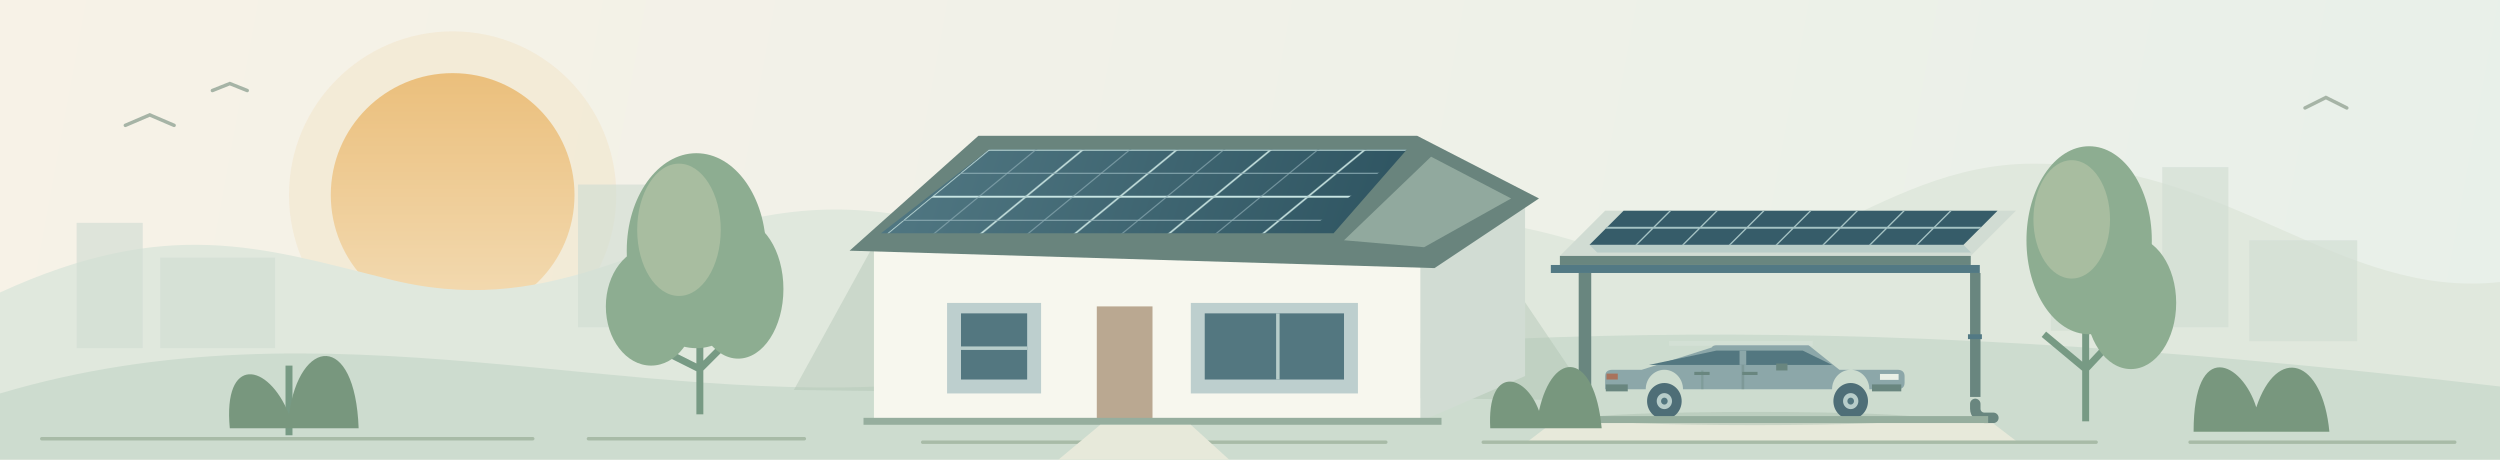
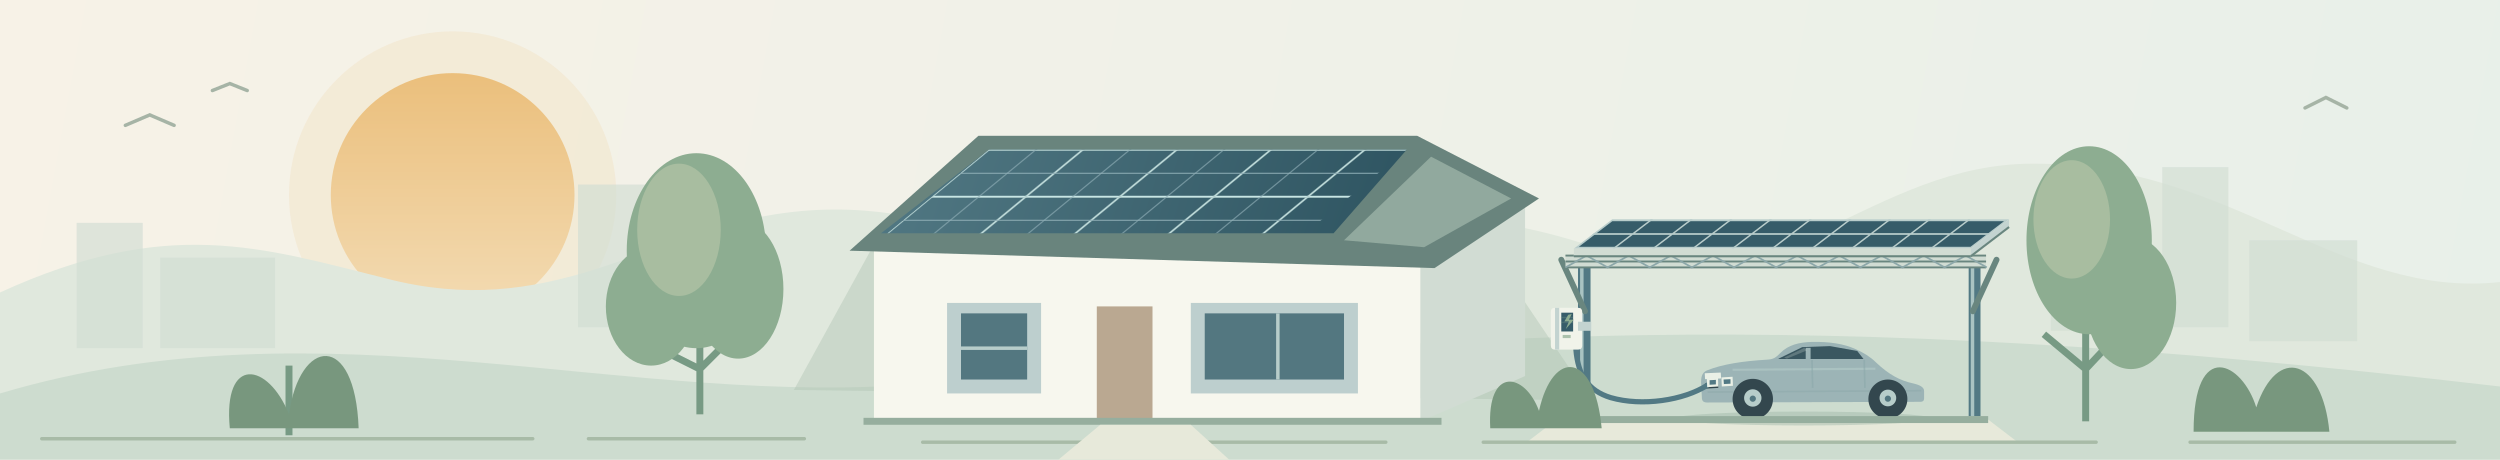
<svg xmlns="http://www.w3.org/2000/svg" width="718" height="132" viewBox="0 0 718 132" fill="none">
  <defs>
    <linearGradient id="sky" x1="0" y1="0" x2="718" y2="132" gradientUnits="userSpaceOnUse">
      <stop stop-color="#F7F2E7" />
      <stop offset="1" stop-color="#E8F0E9" />
    </linearGradient>
    <linearGradient id="sun" x1="132" y1="14" x2="132" y2="92" gradientUnits="userSpaceOnUse">
      <stop stop-color="#EABC76" />
      <stop offset="1" stop-color="#F3DCB5" />
    </linearGradient>
    <linearGradient id="roof" x1="251" y1="41" x2="408" y2="91" gradientUnits="userSpaceOnUse">
      <stop stop-color="#527984" />
      <stop offset="1" stop-color="#2B515E" />
    </linearGradient>
    <pattern id="modules" width="27" height="18" patternUnits="userSpaceOnUse">
      <path d="M0 0H27V18H0Z" stroke="#B6D2D1" stroke-width=".8" />
      <path d="M13.5 0V18M0 9H27" stroke="#8EADB5" stroke-width=".35" />
    </pattern>
  </defs>
  <path fill="url(#sky)" d="M0 0h718v132H0z" />
  <circle cx="130" cy="56" r="47" fill="#F2E3C8" opacity=".5" />
  <circle cx="130" cy="56" r="35" fill="url(#sun)" />
  <path d="M0 84c48-22 75-13 111-4 46 12 74-12 109-18 55-10 83 25 134 11 57-15 78-11 110 0 48 15 73-26 120-26 57 0 88 39 134 34v51H0Z" fill="#E0E8DD" />
  <g fill="#D1DDD3" opacity=".65">
    <path d="M22 64h19v36H22zm24 10h33v26H46zm120-21h21v41h-21zm423 8h26v34h-26zm32-13h19v46h-19zm25 21h31v29h-31z" />
  </g>
  <path d="M0 113c94-28 181 5 267-3 152-14 245-23 451 1v21H0Z" fill="#CDDCCF" />
  <path d="M228 112 250 72h178l29 43Z" fill="#ACC0AF" opacity=".4" />
  <path d="M251 72h157v49H251Z" fill="#F7F7EE" />
  <path d="m408 72 30-15v51l-30 13Z" fill="#D1DCD3" />
  <path d="m244 72 37-33h126l35 18-30 20Z" fill="#69847D" />
  <path d="m253 67 31-24h120l-21 24Z" fill="url(#roof)" />
  <g transform="matrix(1 0 -.91 .75 284 43)">
    <path d="M0 0h120v32H0z" fill="url(#modules)" />
  </g>
  <path d="m386 69 25-24 23 12-25 14Z" fill="#91A99E" />
  <path d="M272 87h27v26h-27zm70 0h48v26h-48z" fill="#BDCFCE" />
  <path d="M276 90h19v19h-19zm70 0h40v19h-40z" fill="#537780" />
  <path d="M315 88h16v33h-16z" fill="#BAA891" />
  <path d="M367 90v19M276 100h19" stroke="#B7CDCA" />
  <path d="M248 121h166" stroke="#96AE9E" stroke-width="2" />
  <path d="M447 120.5h124l8.5 6.5H438.5Z" fill="#E7E9DA" />
-   <path d="M453.4 78.4h3.6v41.1h-3.6zm112.4 0h3v35.6h-3z" fill="#69867F" />
-   <path d="M448 73.5h118l13-13H461Z" fill="#D1DCD3" />
-   <g transform="matrix(1 0 1 -1 456.5 70.32)">
-     <path d="M0 0h107.4v9.8H0z" fill="#365C69" />
-     <path d="M13.43 0v9.8M26.85 0v9.8M40.28 0v9.8M53.7 0v9.8M67.13 0v9.8M80.55 0v9.8M93.98 0v9.8M0 4.9h107.4" stroke="#A5C3C4" stroke-width=".55" />
+   <path d="M453.2 76.6h3.6v43h-3.6zm112.2 0h3.4v43h-3.4z" fill="#527984" />
+   <path d="M453.8 76.6h1v43h-1zm112.2 0h1v43h-1z" fill="#A9C3C2" />
+   <path d="M455.2 89.4 448.4 74.6M566.6 89.4 573.4 74.6" stroke="#69867F" stroke-width="1.7" stroke-linecap="round" />
+   <path d="M449.6 73.4h120.8v3.4H449.6z" fill="#D1DCD3" />
+   <path d="M449.6 73.4h120.8M449.6 76.8h120.8M449.6 75.1h120.8" stroke="#69867F" stroke-width=".55" />
+   <path d="M449.6 76.8l6.05-3.4 6.05 3.4 6.05-3.4 6.05 3.4 6.05-3.4 6.05 3.4 6.05-3.4 6.05 3.4 6.05-3.4 6.05 3.4 6.05-3.4 6.05 3.4 6.05-3.4 6.05 3.4 6.05-3.4 6.05 3.4 6.05-3.4 6.05 3.4 6.05-3.4 6.05 3.4" stroke="#8CA7A9" stroke-width=".5" fill="none" />
+   <g transform="matrix(1 0 .9167 -.7 452 71.4)">
+     <path d="M0 0h114v12H0z" fill="#B9CDCB" />
+     <path d="M.75 .75h112.5v10.5H.75z" fill="#365C69" />
+     <path d="M11.4 0v12M22.8 0v12M34.2 0v12M45.6 0v12M57 0v12M68.4 0v12M79.8 0v12M91.2 0v12M102.6 0v12M0 6h114" stroke="#B9CDCB" stroke-width=".7" />
  </g>
-   <path d="M456.5 70.32h107.4l2.2 2.2H458.7Z" fill="#A9C3C2" opacity=".6" />
-   <path d="M448 73.5h118v2.6H448z" fill="#69867F" />
-   <path d="M445.4 76.1h123.2v2.3H445.4z" fill="#527984" />
-   <path d="M565.2 96h4v1.4h-4z" fill="#527984" />
-   <path d="M567.3 116v1.4a2.6 2.6 0 0 0 2.6 2.6h2.6" stroke="#69867F" stroke-width="3" fill="none" stroke-linecap="round" />
-   <ellipse cx="504" cy="120.2" rx="48" ry="1.9" fill="#ACC0AF" opacity=".5" />
-   <g transform="translate(5.94 0) scale(.9556 1)">
-     <circle cx="494" cy="115.2" r="5.2" fill="#4E6E77" />
-     <circle cx="550" cy="115.2" r="5.2" fill="#4E6E77" />
-     <circle cx="494" cy="115.2" r="2.3" fill="#B7CDCA" />
-     <circle cx="550" cy="115.2" r="2.3" fill="#B7CDCA" />
-     <circle cx="494" cy="115.2" r="1" fill="#537780" />
-     <circle cx="550" cy="115.2" r="1" fill="#537780" />
-     <path d="M487.2 106.2H478.4Q476.2 106.2 476.2 108.1V111.8H488.4A5.6 5.6 0 0 1 499.6 111.8H544.4A5.6 5.6 0 0 1 555.6 111.8H564Q566.2 111.8 566.2 109.9V108.1Q566.2 106.2 564 106.2H546.6L537.3 99.1H509.7Q508.7 99.1 508.2 99.8Z" fill="#8CA7A9" />
-     <path d="M489.4 104.8 509.6 100.7H535.6L544.4 104.8Z" fill="#537780" />
-     <path d="M516.6 100.7h2v4.1h-2z" fill="#8CA7A9" />
-     <path d="M517.6 104.8v7" stroke="#69867F" stroke-opacity=".4" stroke-width=".8" />
-     <path d="M503 106.8h4.6v.9H503zm14.4 0h4.6v.9h-4.6z" fill="#69867F" />
-     <path d="M505.4 106.4v5.4" stroke="#69867F" stroke-opacity=".35" stroke-width=".7" />
-     <path d="M527.6 104.4h3.4v2h-3.4z" fill="#69867F" />
-     <path d="M476.6 107.3h3.4v1.7h-3.4z" fill="#A9735C" />
-     <path d="M558.8 107.4h5.6v1.7h-5.6z" fill="#EAF0E6" />
-     <path d="M556.4 110.4h8.8v2h-8.8z" fill="#69867F" />
-     <path d="M476.4 110.4h6.6v2h-6.6z" fill="#69867F" />
-     <path d="M495.4 98.6h43.2" stroke="#E9EEEA" stroke-opacity=".22" stroke-width="1.4" />
-   </g>
+   <path d="M452 71.4h114v2.2H452z" fill="#D1DCD3" />
+   <path d="M452 73.6h114" stroke="#69867F" stroke-width=".6" />
+   <path d="M566 71.4l11-8.4v2.4l-11 8.2z" fill="#C3D3D0" />
+   <path d="M566 73.6l11-8.4" stroke="#69867F" stroke-width=".6" />
+   <ellipse cx="518" cy="120.2" rx="37" ry="2" fill="#9DB6A6" opacity=".45" />
+   <path d="M492.6 112.2a5.8 5.8 0 0 1 11.6 0zM531.4 112.2a5.6 5.6 0 0 1 11.2 0z" fill="#8CA7A9" opacity=".85" />
+   <path d="M488.6 110.6C488.4 108.4 488.8 107 490.2 106.4 494.6 104.6 500.6 103.7 507.4 103.3 509.4 103.2 510 102.7 511.4 101.3 513.6 99.1 516.6 98.3 520.4 98.2 525.2 98.1 529.6 98.7 533 100.3 535.4 101.4 537.2 102.5 538.8 104.1 542.4 107.5 545.6 109.3 549.4 110.1 551.6 110.6 552.6 111.3 552.6 112.3L552.6 114.4Q552.6 115.4 551.6 115.4L490.2 115.6Q489 115.6 488.8 114.6Z" fill="#9CB4B6" />
+   <path d="M510.8 103 517.6 99.7 525.6 99.4 533.4 100.8 535.2 103.1 510.8 103.1Z" fill="#3A5760" />
+   <path d="M518.6 99.9 520 99.9 520 103.1 518.6 103.1Z" fill="#9CB4B6" />
+   <path d="M512.4 102.7 518.2 99.9 519 100.6 513.2 103Z" fill="#EAF0E6" opacity=".22" />
+   <path d="M497.6 106.2 538.6 105.9" stroke="#B7CDCA" stroke-width=".6" opacity=".55" />
+   <path d="M490.4 112.6 551.8 112.2" stroke="#8CA7A9" stroke-width=".5" opacity=".5" />
+   <path d="M520.4 103.4 520.6 111.4M535.4 103.3 535.6 111.4" stroke="#87A5A8" stroke-width=".5" opacity=".5" />
+   <path d="M489.6 107.2 494.2 107 494.3 108.7 489.7 108.9Z" fill="#EAF0E6" />
+   <path d="M489.8 110 493.4 109.8 493.5 111.4 489.9 111.6Z" fill="#2F444B" />
+   <path d="M494.4 108.4 497.6 108.2 497.7 110.8 494.5 111Z" fill="#EAF0E6" />
+   <path d="M495 109 497 108.9 497 110.2 495.1 110.3Z" fill="#527984" />
+   <path d="M503.4 108.8a5.8 5.8 0 0 1 5.8 5.8 5.8 5.8 0 0 1-5.8 5.8 5.8 5.8 0 0 1-5.8-5.8 5.8 5.8 0 0 1 5.8-5.8z" fill="#33474E" />
+   <path d="M503.4 111.8a2.5 2.5 0 0 1 2.5 2.5 2.5 2.5 0 0 1-2.5 2.5 2.5 2.5 0 0 1-2.5-2.5 2.5 2.5 0 0 1 2.5-2.5z" fill="#B7CDCA" />
+   <path d="M503.4 113.6a.9.9 0 0 1 .9.9.9.9 0 0 1-.9.9.9.9 0 0 1-.9-.9.9.9 0 0 1 .9-.9z" fill="#537780" />
+   <path d="M542.2 109a5.6 5.6 0 0 1 5.6 5.6 5.6 5.6 0 0 1-5.6 5.6 5.6 5.6 0 0 1-5.6-5.6 5.6 5.6 0 0 1 5.6-5.6z" fill="#33474E" />
+   <path d="M542.2 111.9a2.4 2.4 0 0 1 2.4 2.4 2.4 2.4 0 0 1-2.4 2.4 2.4 2.4 0 0 1-2.4-2.4 2.4 2.4 0 0 1 2.4-2.4z" fill="#B7CDCA" />
+   <path d="M542.2 113.6a.9.9 0 0 1 .9.9.9.9 0 0 1-.9.9.9.9 0 0 1-.9-.9.9.9 0 0 1 .9-.9z" fill="#537780" />
+   <path d="M452.6 100.4C453.2 107.6 456 112.2 462.6 114.2 471.6 116.8 483.6 115 490.4 110.6" stroke="#527984" stroke-width="1.5" fill="none" stroke-linecap="round" />
+   <path d="M490.2 108.6 493.4 108.4 493.5 111 490.3 111.2Z" fill="#EAF0E6" />
+   <path d="M491 109.2 492.8 109.1 492.8 110.4 491 110.5Z" fill="#527984" />
+   <path d="M446.6 88.4h6.6q1.2 0 1.2 1.2v9.6q0 1.2-1.2 1.2h-6.6q-1.2 0-1.2-1.2v-9.6q0-1.2 1.2-1.2z" fill="#F1F3EA" />
+   <path d="M453.2 92.4h3.8v2.6h-3.8z" fill="#C3D3D0" />
+   <path d="M446.6 88.4h1.2v12h-1.2z" fill="#C3D3D0" />
+   <path d="M448.4 89.8h3.4v5.4h-3.4z" fill="#365C69" />
+   <path d="M450.4 90.4 449.3 92.3h1.3l-.9 2.2 2.3-2.7h-1.4l.8-1.6z" fill="#8DAD91" />
+   <path d="M448.8 96.2h2.3v.9h-2.3z" fill="#8DAD91" opacity=".7" />
+   <path d="M448.2 91.2h3.6M448.2 92.6h3.6" stroke="#8DAD91" stroke-opacity=".22" stroke-width=".4" />
  <path d="M447 120.5h124" stroke="#96AE9E" stroke-width="2" />
  <g stroke="#779A84" stroke-width="2">
    <path d="M201 119V78m-16 20 16 8 14-14M599 121V74m-12 22 12 10 15-16M83 125v-20" />
  </g>
  <g fill="#8DAD91">
    <ellipse cx="200" cy="72" rx="20" ry="28" />
    <ellipse cx="187" cy="88" rx="13" ry="17" />
    <ellipse cx="212" cy="83" rx="13" ry="20" />
    <ellipse cx="600" cy="69" rx="18" ry="27" />
    <ellipse cx="612" cy="87" rx="13" ry="19" />
  </g>
  <g fill="#A8BDA0">
    <ellipse cx="195" cy="66" rx="12" ry="19" />
    <ellipse cx="595" cy="63" rx="11" ry="17" />
  </g>
  <path d="M66 123c-2-21 11-19 17-4 3-22 19-24 20 4m325 0c-1-18 10-16 14-5 4-18 16-17 18 5m170 1c0-27 14-20 18-7 6-18 19-14 21 7" fill="#78977E" />
  <path d="M12 126h141m16 0h62m34 1h133m28 0h176m27 0h76" stroke="#A8BBA7" stroke-linecap="round" />
  <path d="m36 36 7-3 7 3m11-10 5-2 5 2m591 5 6-3 6 3" stroke="#A6B4A6" stroke-linecap="round" />
  <path d="M316 122h26l11 10h-49z" fill="#E7E9DA" />
</svg>
